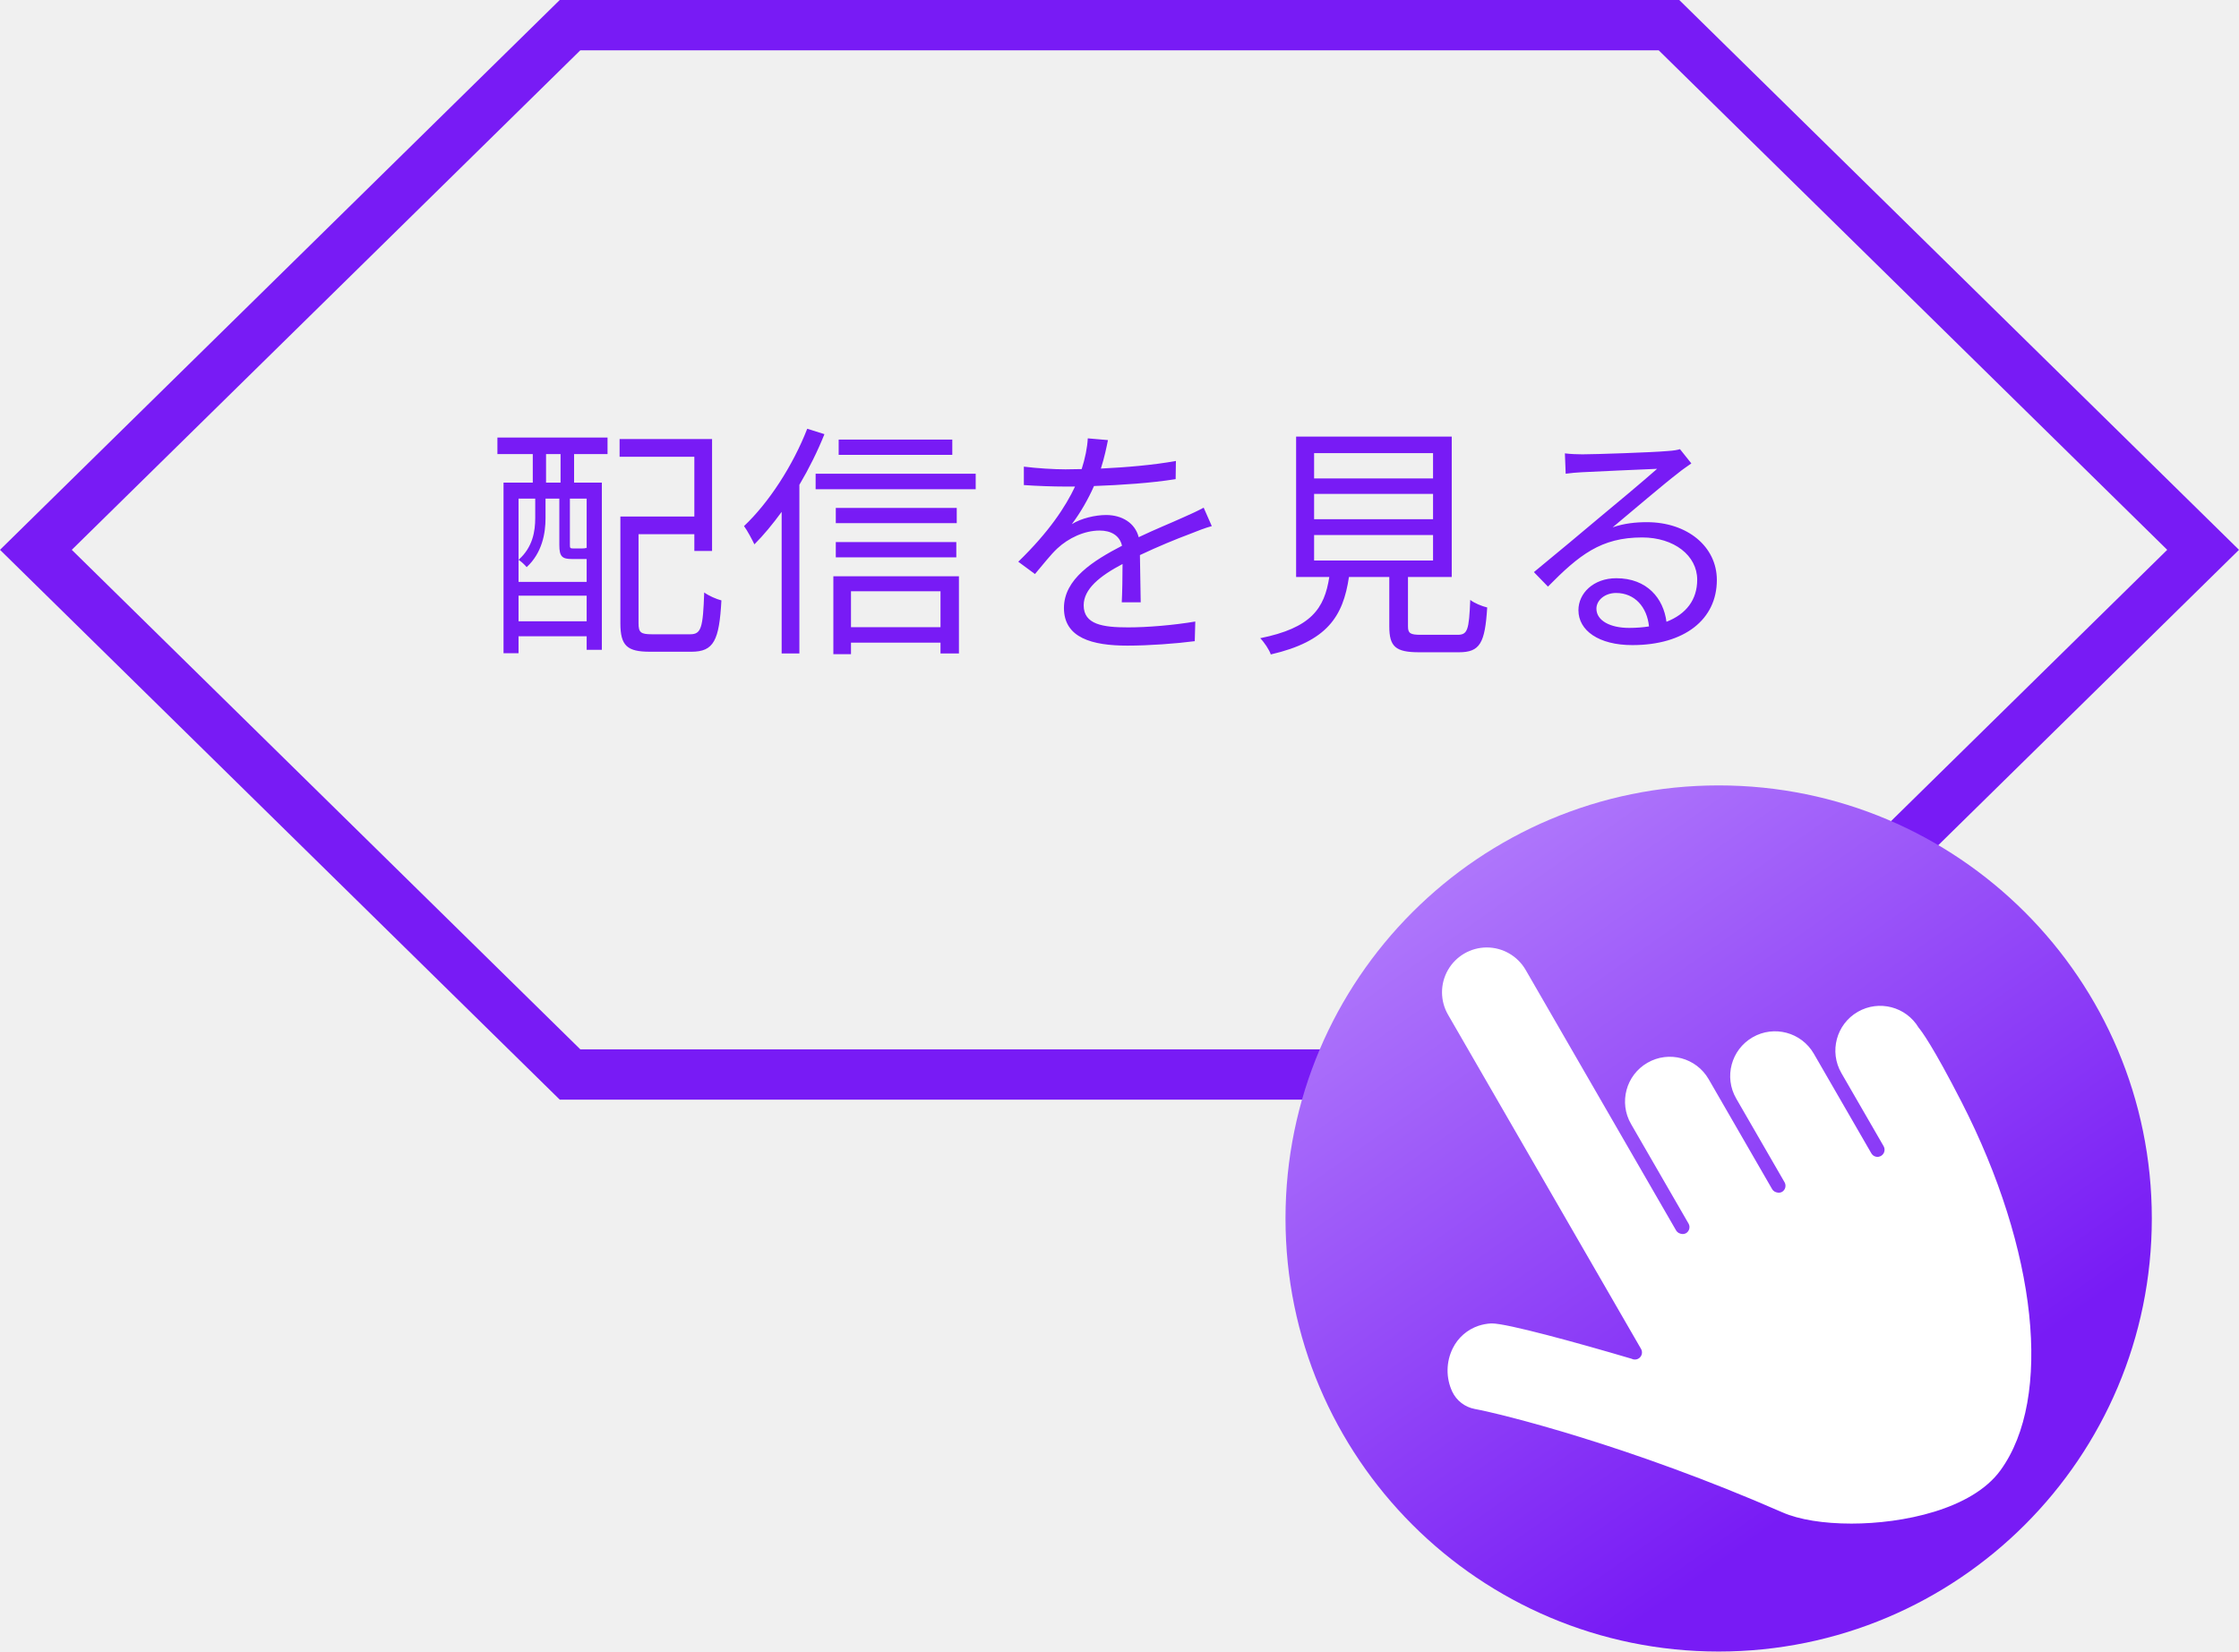
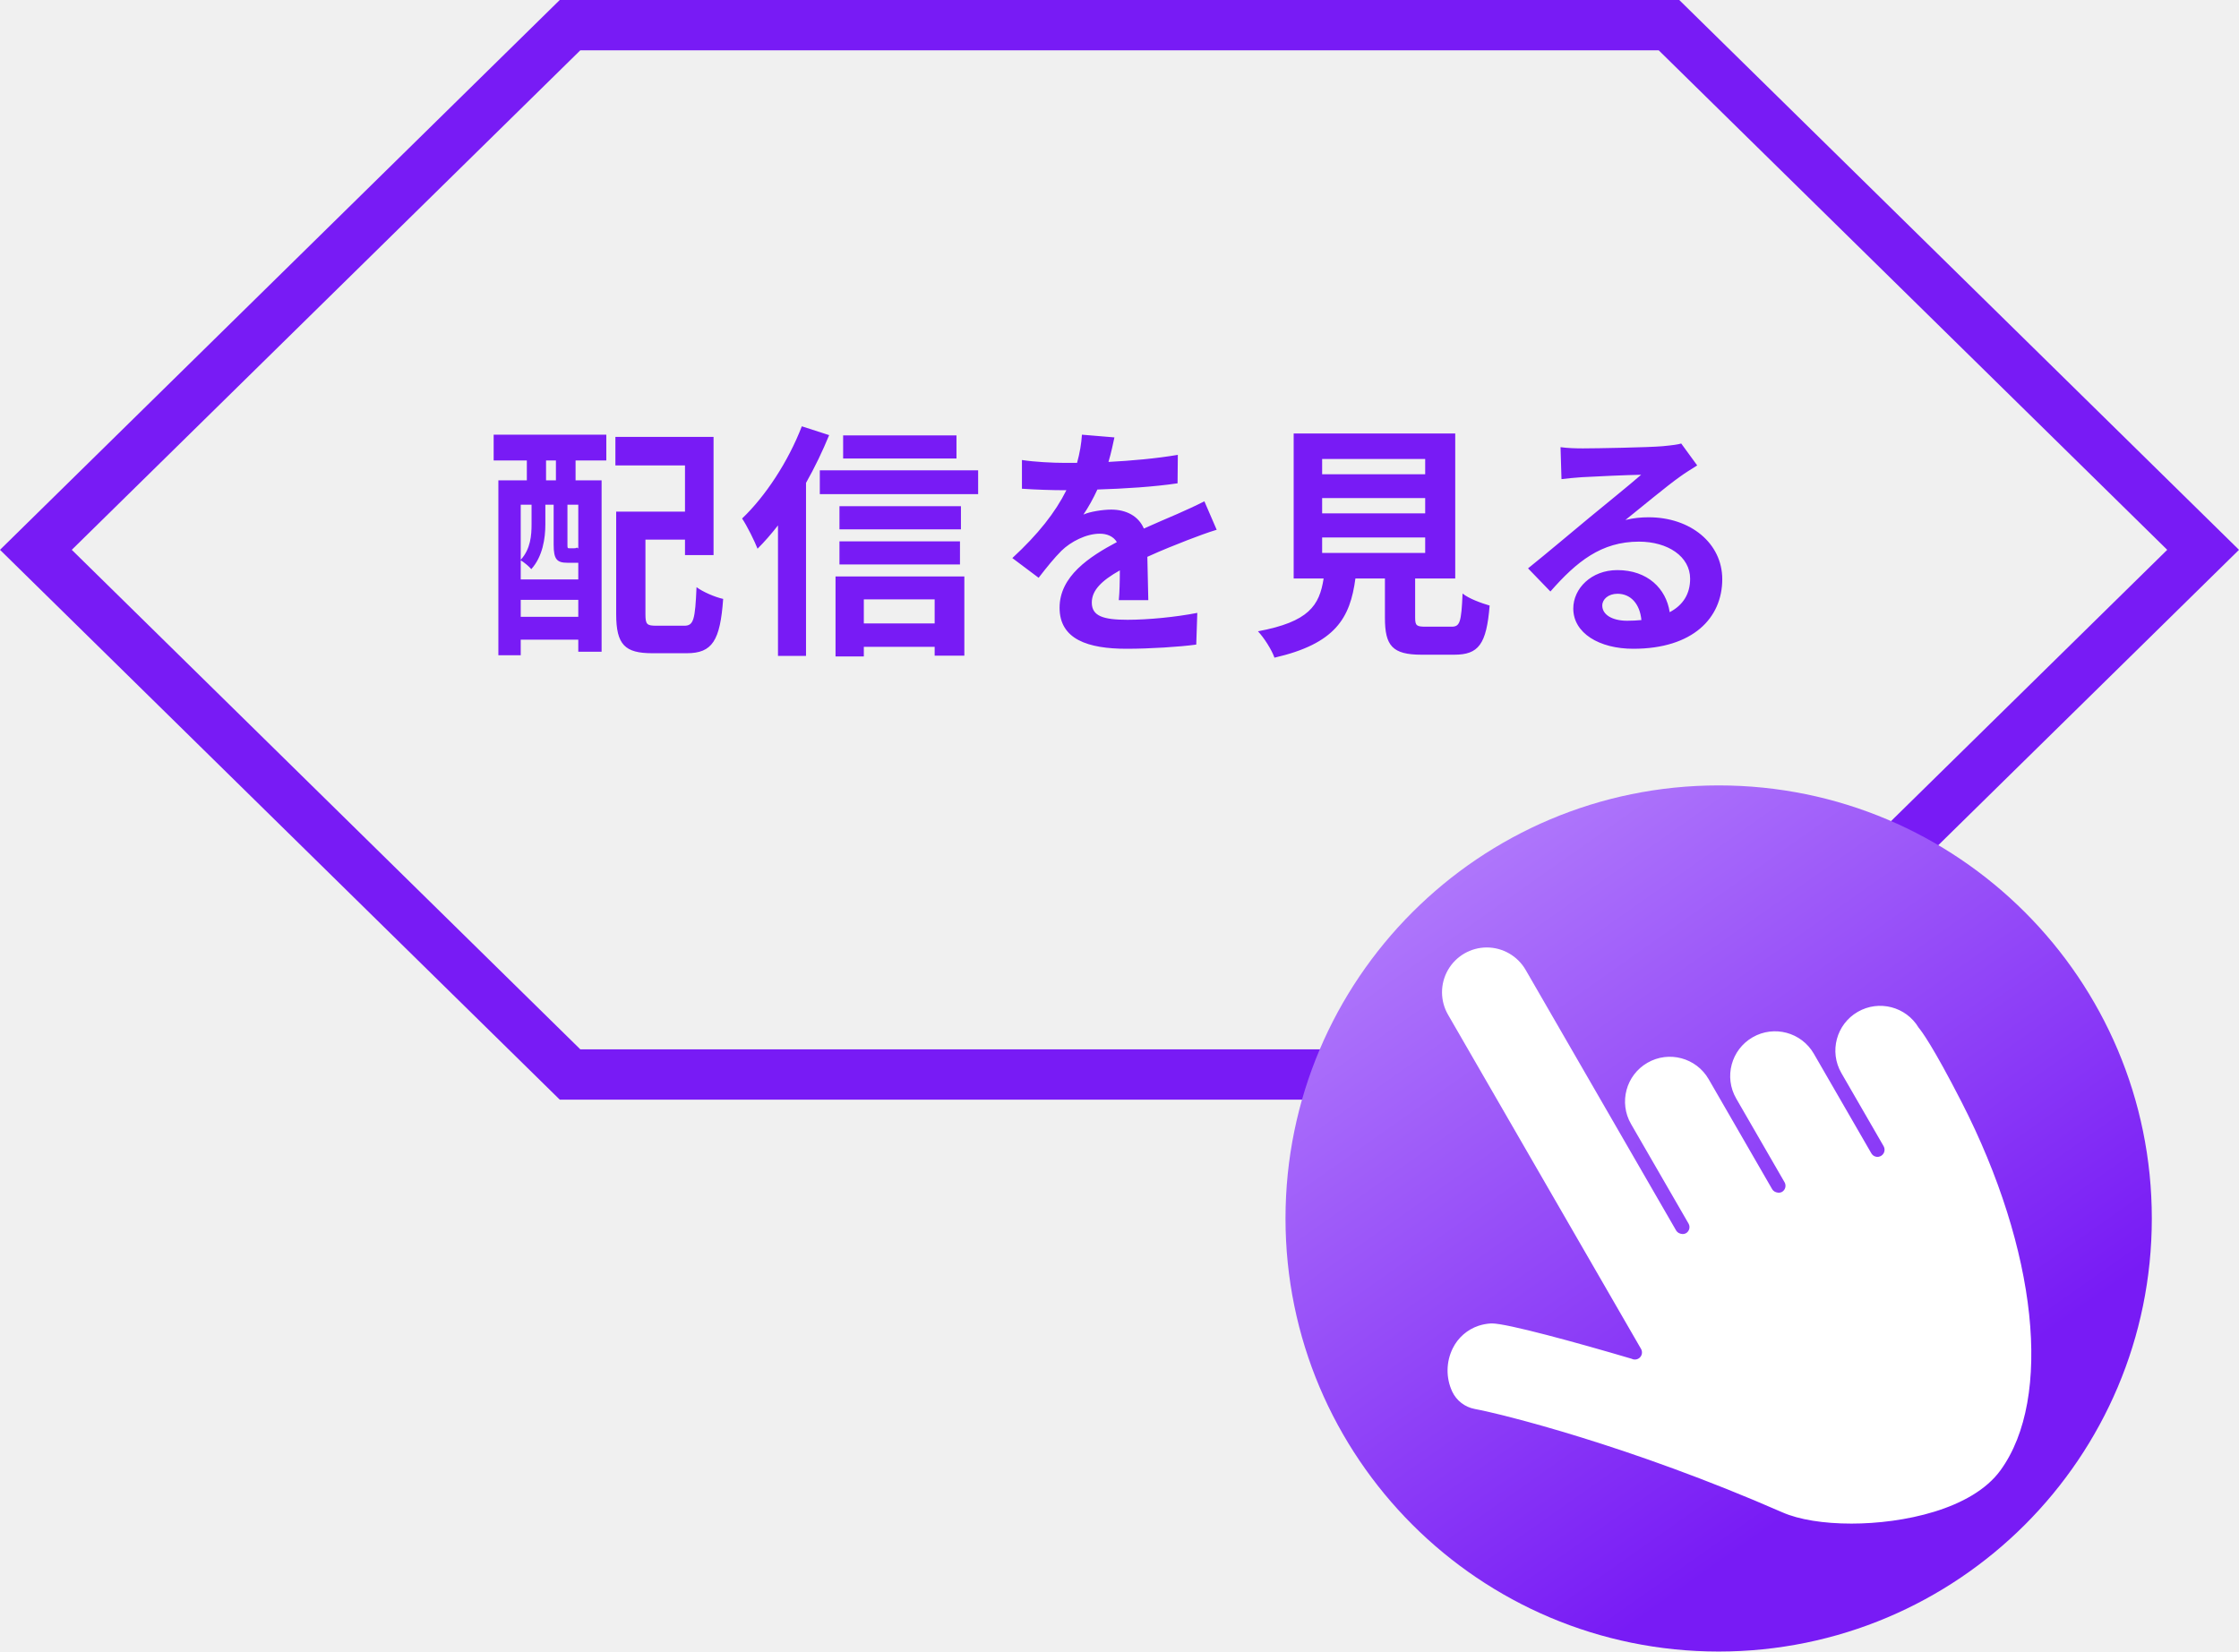
<svg xmlns="http://www.w3.org/2000/svg" width="400.598" height="295.557" viewBox="0 0 400.598 295.557">
  <defs>
    <linearGradient id="linear-gradient" x1="-0.096" y1="-0.399" x2="0.715" y2="0.751" gradientUnits="objectBoundingBox">
      <stop offset="0" stop-color="#d4b5ff" />
      <stop offset="1" stop-color="#781bf5" />
    </linearGradient>
    <clipPath id="clip-path">
      <rect id="長方形_608" data-name="長方形 608" width="105.443" height="103.103" fill="none" />
    </clipPath>
  </defs>
  <g id="グループ_822" data-name="グループ 822" transform="translate(-204 -2865.443)">
    <g id="パス_252" data-name="パス 252" transform="translate(197.579 2860.943)" fill="none" stroke-miterlimit="10">
      <path d="M106.57,201.29,6.421,102.9,106.57,4.5h200.3l100.149,98.4L306.87,201.29Z" stroke="none" />
      <path d="M 303.189 192.29 L 394.177 102.896 L 303.189 13.5 L 110.252 13.5 L 19.263 102.896 L 110.252 192.29 L 303.189 192.29 M 306.87 201.29 L 106.57 201.29 L 6.421 102.896 L 106.57 4.5 L 306.87 4.5 L 407.019 102.896 L 306.87 201.29 Z" stroke="none" fill="#781bf5" />
    </g>
-     <text id="配信を見る" transform="translate(404 2979)" fill="#781bf5" font-size="44" font-family="HiraginoSans-W3, Hiragino Sans" letter-spacing="0.04em">
+     <text id="配信を見る" transform="translate(404 2979)" fill="#781bf5" font-size="44" font-family="KozGoPr6N-Bold, Kozuka Gothic Pr6N" font-weight="700" letter-spacing="0.04em">
      <tspan x="-113.52" y="0">配信を見る</tspan>
    </text>
    <g id="グループ_816" data-name="グループ 816" transform="translate(-92 -69)">
      <circle id="楕円形_9" data-name="楕円形 9" cx="77.5" cy="77.5" r="77.5" transform="translate(526 3075)" fill="url(#linear-gradient)" />
      <g id="グループ_817" data-name="グループ 817" transform="translate(554 3104)">
        <g id="グループ_816-2" data-name="グループ 816" transform="translate(0 0)" clip-path="url(#clip-path)">
          <path id="パス_268" data-name="パス 268" d="M73.392,102.611c-4.927,0-9.216-.69-12.077-1.944C33.86,88.644,10.785,82.973,6.108,82.112a4.933,4.933,0,0,1-3.6-2.789,8.439,8.439,0,0,1,.1-7.182,7.354,7.354,0,0,1,4.266-3.724,8.473,8.473,0,0,1,2.068-.381l.126,0c2.116,0,12.049,2.52,24.717,6.269l.041.012.037.017a1.891,1.891,0,0,0,2.415-2.669L1.742,11.846a7.4,7.4,0,0,1,12.813-7.4L41.5,51.121a1.807,1.807,0,0,0,.639.625.946.946,0,0,0,.14.069l.085.038a1.818,1.818,0,0,0,.621.163.843.843,0,0,1,.16.031.648.648,0,0,1,.073-.009,1.816,1.816,0,0,0,.862-.223,1.89,1.89,0,0,0,.693-2.583L34.484,31.405a7.4,7.4,0,0,1,6.4-11.095,7.426,7.426,0,0,1,6.417,3.7L58.684,43.726a1.826,1.826,0,0,0,.64.626.889.889,0,0,0,.141.069l.079.035a1.817,1.817,0,0,0,.626.165.924.924,0,0,1,.16.029c.022,0,.046-.007.071-.008a1.822,1.822,0,0,0,.863-.223,1.89,1.89,0,0,0,.693-2.583L53.3,26.846A7.395,7.395,0,0,1,59.7,15.754a7.429,7.429,0,0,1,6.419,3.7L76.409,37.277a1.866,1.866,0,0,0,.5.564,1.905,1.905,0,0,0,1.142.384,1.827,1.827,0,0,0,.233-.014,1.893,1.893,0,0,0,1.4-2.823l-7.56-13.094a7.4,7.4,0,0,1,6.4-11.1A7.43,7.43,0,0,1,84.9,14.838c.363.416,2.355,2.928,7.628,13.214,13.464,26.265,16.29,52.493,7.032,65.265-4.975,6.861-17.207,9.295-26.17,9.295" transform="translate(-0.129 -0.129)" fill="#fff" />
          <path id="パス_269" data-name="パス 269" d="M8.008,1.241a6.78,6.78,0,0,1,5.88,3.388L40.836,51.3a2.461,2.461,0,0,0,.845.839,2.37,2.37,0,0,0,.3.146,2.422,2.422,0,0,0,.827.218c.071.007.134.054.206.054.04,0,.077-.029.117-.031a2.428,2.428,0,0,0,1.136-.306,2.509,2.509,0,0,0,.918-3.429L34.893,30.966a6.778,6.778,0,0,1,11.739-6.777l2.73,4.729,0,0,8.653,14.987a2.461,2.461,0,0,0,.845.839,2.345,2.345,0,0,0,.3.145,2.451,2.451,0,0,0,.831.218c.07.006.132.054.2.054.04,0,.077-.03.117-.031a2.431,2.431,0,0,0,1.136-.306,2.51,2.51,0,0,0,.919-3.43L53.71,26.406a6.777,6.777,0,0,1,11.74-6.774L75.741,37.458a2.511,2.511,0,0,0,2.175,1.258,2.439,2.439,0,0,0,.309-.02,2.515,2.515,0,0,0,1.863-3.749L72.53,21.853a6.778,6.778,0,0,1,11.739-6.777S86.053,16.9,91.849,28.2c13.315,25.976,16.2,52.044,7.081,64.618-4.565,6.3-16.037,9.039-25.667,9.039-4.734,0-9.023-.663-11.828-1.892C33.041,87.535,9.886,82.07,6.091,81.372s-4.717-5.737-3.057-9.084a6.735,6.735,0,0,1,3.909-3.412,7.926,7.926,0,0,1,1.9-.35c.03,0,.061,0,.1,0,1.978,0,11.6,2.413,24.542,6.242a2.511,2.511,0,0,0,3.206-3.545L2.151,11.406A6.776,6.776,0,0,1,8.008,1.241M8.008,0A8.02,8.02,0,0,0,1.076,12.026L35.611,71.843a1.27,1.27,0,0,1-1.623,1.792l-.076-.034-.08-.024c-9.811-2.9-22.218-6.294-24.894-6.294-.055,0-.108,0-.156,0a8.768,8.768,0,0,0-2.234.417v0a7.966,7.966,0,0,0-4.625,4.036,8.96,8.96,0,0,0-.1,7.734,5.605,5.605,0,0,0,4.041,3.122c4.66.857,27.662,6.511,55.07,18.514,2.938,1.287,7.316,2,12.326,2,9.11,0,21.561-2.5,26.673-9.552,9.392-12.956,6.586-39.443-6.981-65.912-5.109-9.966-7.158-12.686-7.675-13.295A8.02,8.02,0,0,0,74.39,11.52a8.018,8.018,0,0,0-2.935,10.953l7.56,13.094a1.275,1.275,0,0,1-.942,1.9,1.236,1.236,0,0,1-.156.01,1.281,1.281,0,0,1-.766-.257,1.253,1.253,0,0,1-.333-.379L66.525,19.012a8.024,8.024,0,0,0-10.954-2.935,8.018,8.018,0,0,0-2.936,10.95l8.654,14.99a1.271,1.271,0,0,1-.464,1.734,1.214,1.214,0,0,1-.573.141h-.014c-.046-.008-.094-.016-.146-.02a1.214,1.214,0,0,1-.416-.108l-.093-.042c-.025-.01-.048-.02-.071-.031a1.221,1.221,0,0,1-.422-.4L50.46,28.337l0,0-.021-.036-2.73-4.729a8.022,8.022,0,0,0-10.954-2.935,8.018,8.018,0,0,0-2.935,10.952L44.109,49.412a1.268,1.268,0,0,1-.464,1.734,1.221,1.221,0,0,1-.573.141h-.015a1.406,1.406,0,0,0-.142-.02,1.2,1.2,0,0,1-.417-.108l-.092-.041c-.025-.011-.05-.021-.074-.033a1.22,1.22,0,0,1-.422-.4L14.963,4.008A8.048,8.048,0,0,0,8.008,0" transform="translate(0 0)" fill="#fff" />
        </g>
      </g>
    </g>
  </g>
</svg>
